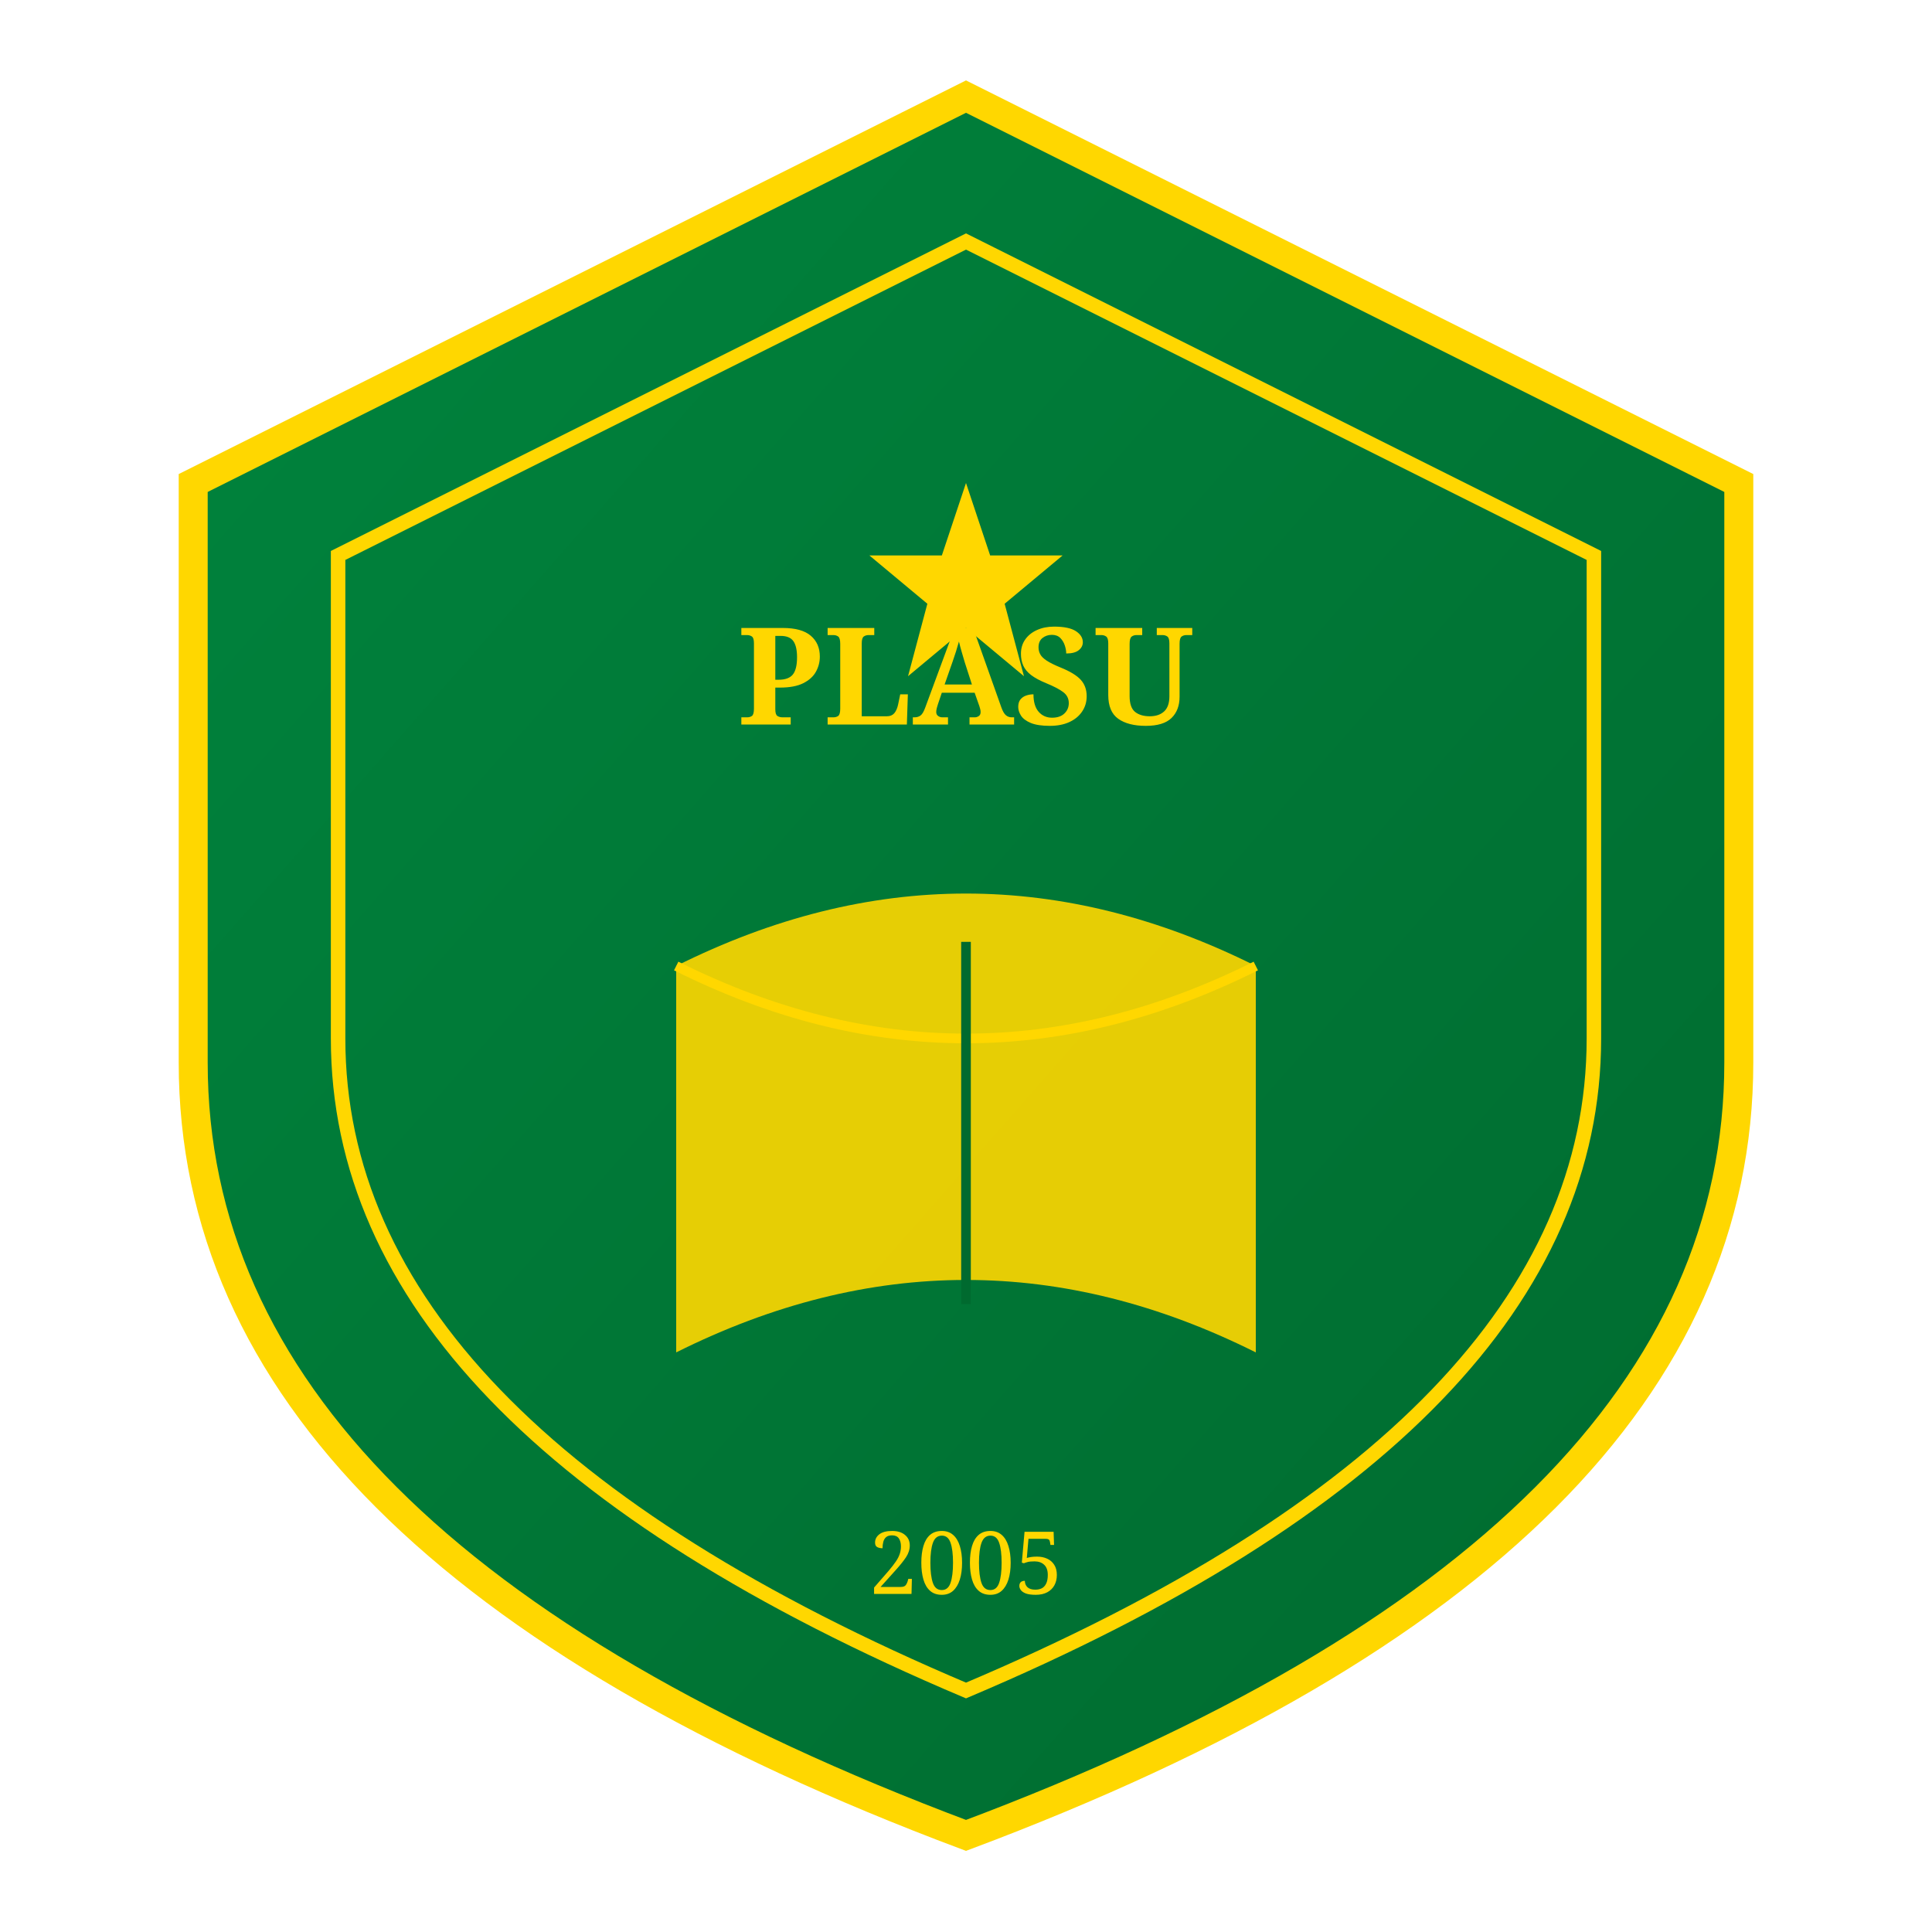
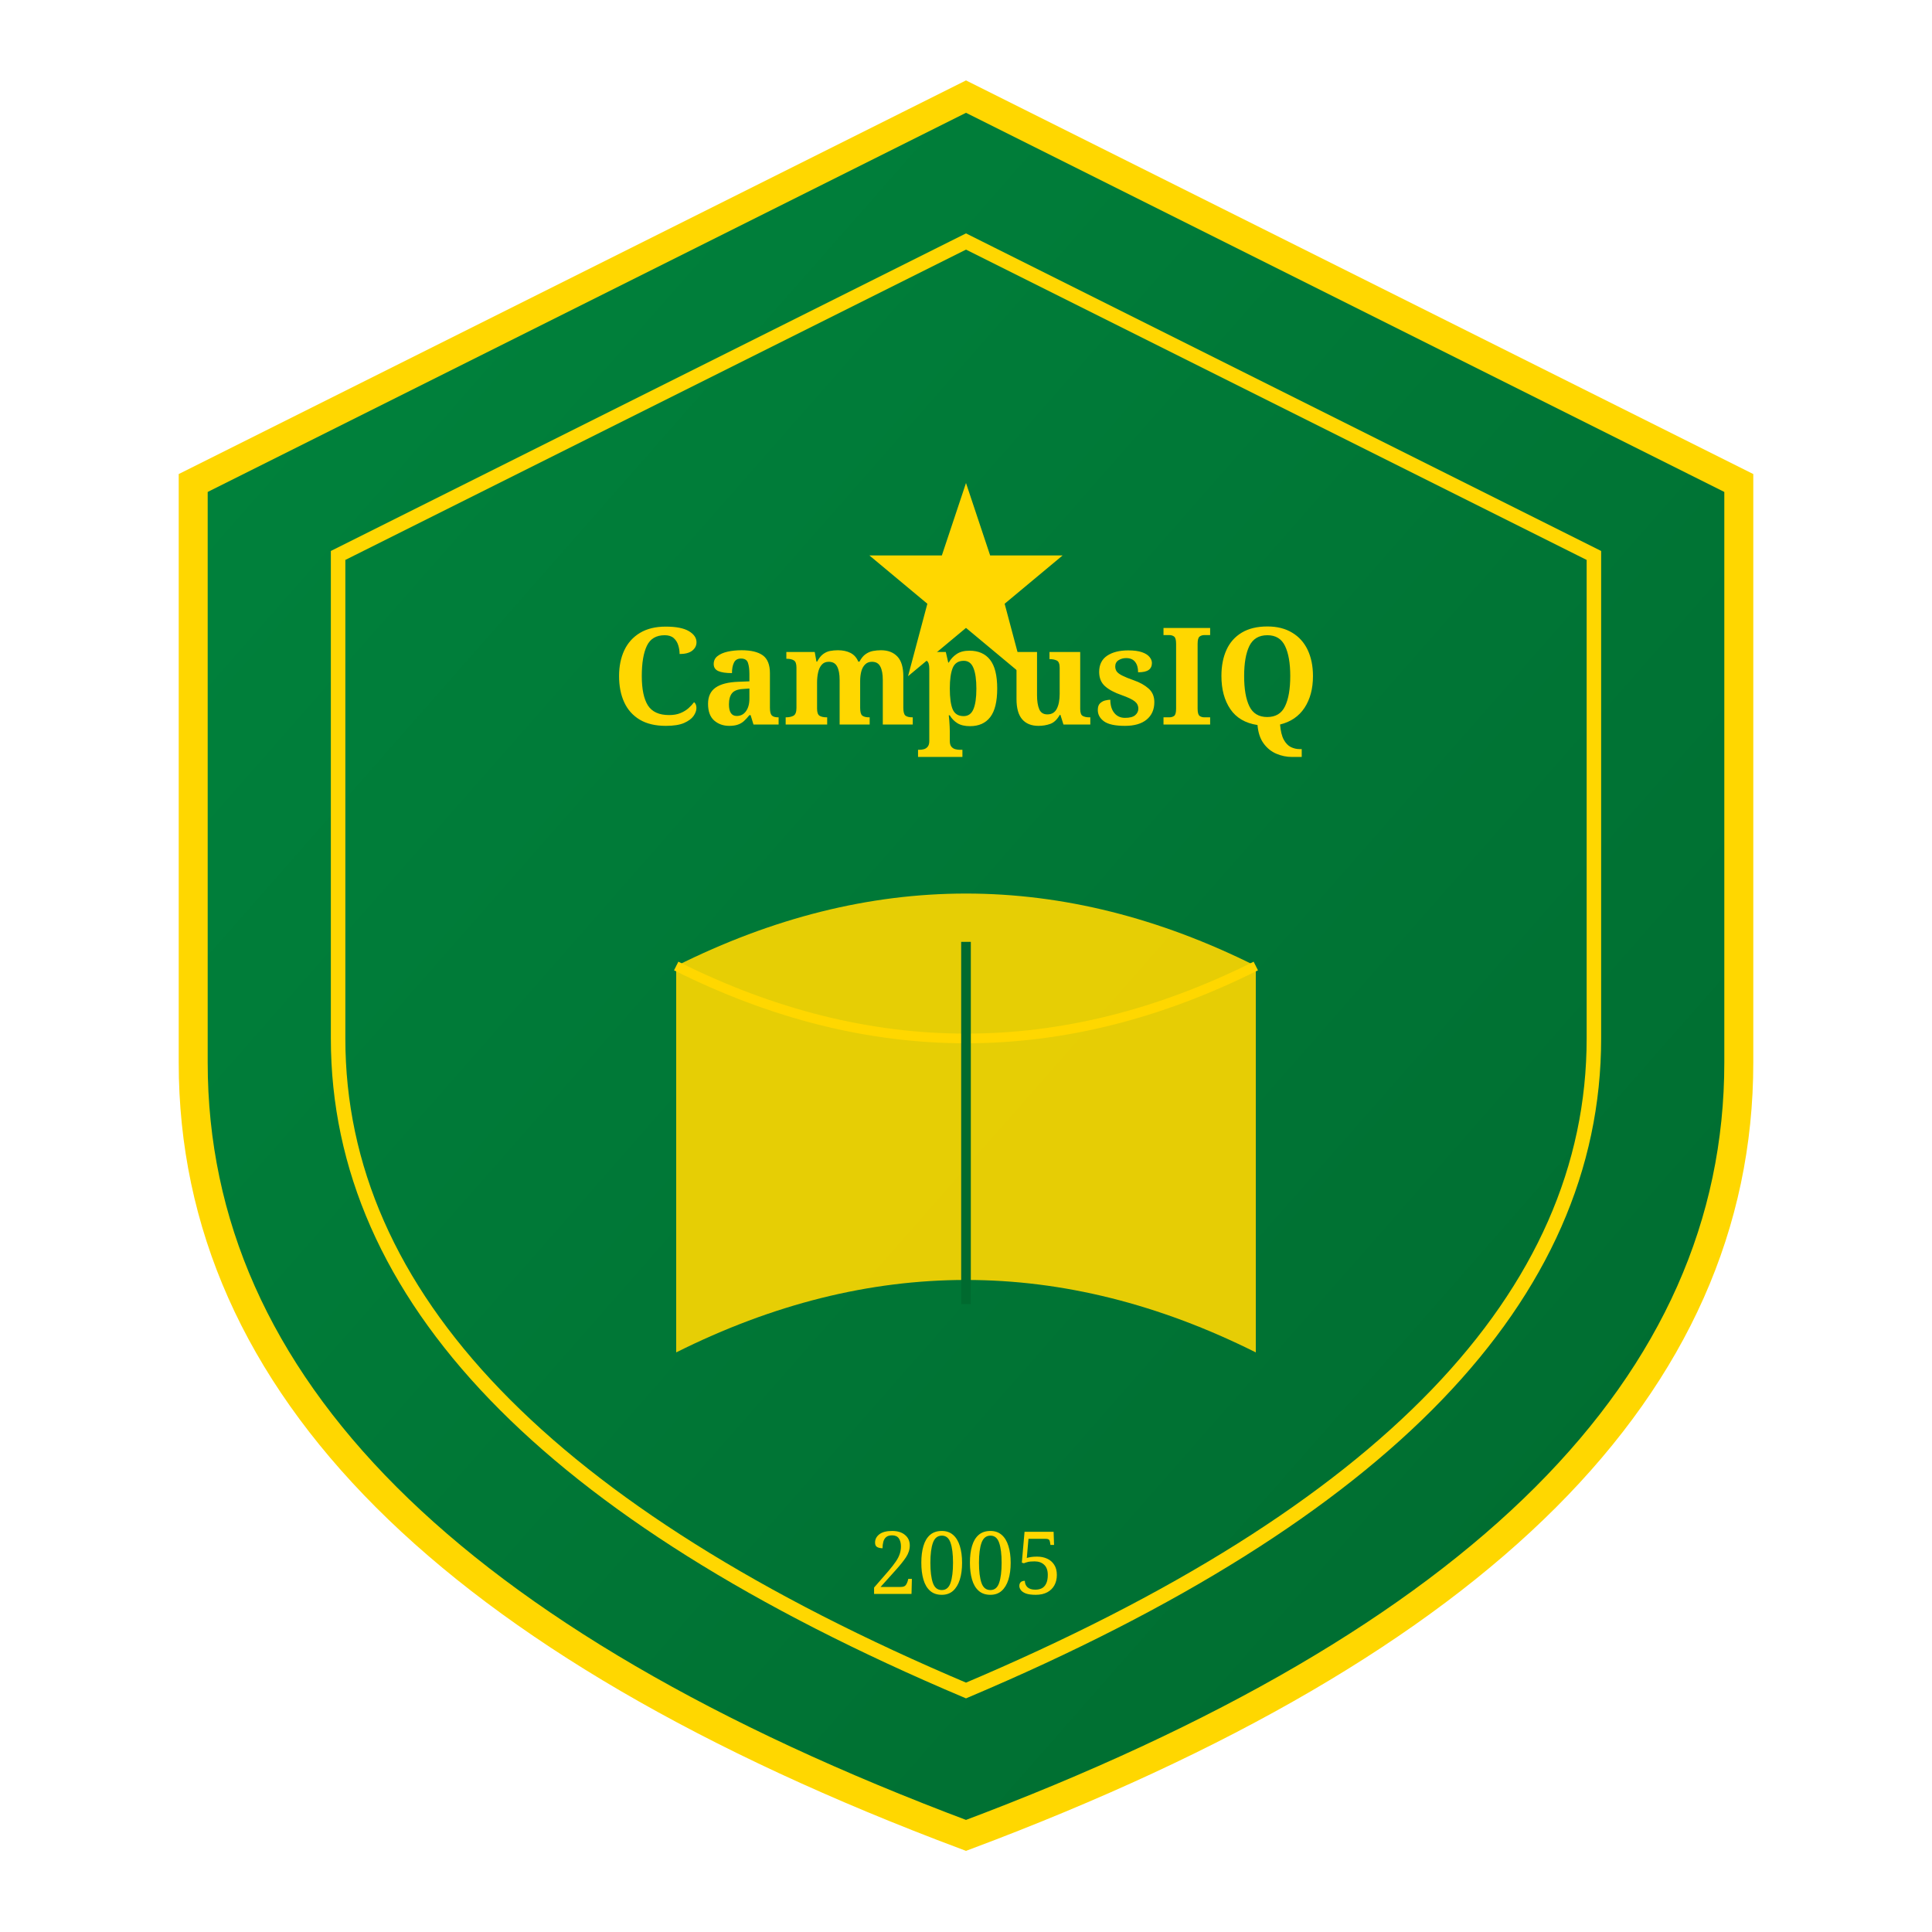
<svg xmlns="http://www.w3.org/2000/svg" viewBox="0 0 400 400">
  <defs>
    <linearGradient id="bg" x1="0%" y1="0%" x2="100%" y2="100%">
      <stop offset="0%" style="stop-color:#00843D" />
      <stop offset="100%" style="stop-color:#006a2f" />
    </linearGradient>
  </defs>
  <path d="M200 20 L360 100 L360 220 Q360 320 200 380 Q40 320 40 220 L40 100 Z" fill="url(#bg)" stroke="#FFD700" stroke-width="6" />
  <path d="M200 50 L330 115 L330 215 Q330 295 200 350 Q70 295 70 215 L70 115 Z" fill="none" stroke="#FFD700" stroke-width="3" />
  <path d="M140 200 Q200 170 260 200 L260 280 Q200 250 140 280 Z" fill="#FFD700" opacity="0.9" />
  <path d="M140 200 Q200 230 260 200" fill="none" stroke="#FFD700" stroke-width="2" />
  <line x1="200" y1="195" x2="200" y2="270" stroke="#006a2f" stroke-width="2" />
-   <text x="200" y="150" text-anchor="middle" fill="#FFD700" font-family="serif" font-weight="bold" font-size="28">PLASU</text>
+   <text x="200" y="150" text-anchor="middle" fill="#FFD700" font-family="serif" font-weight="bold" font-size="28">CampusIQ</text>
  <text x="200" y="330" text-anchor="middle" fill="#FFD700" font-family="serif" font-size="18">2005</text>
  <polygon points="200,100 205,115 220,115 208,125 212,140 200,130 188,140 192,125 180,115 195,115" fill="#FFD700" />
</svg>
